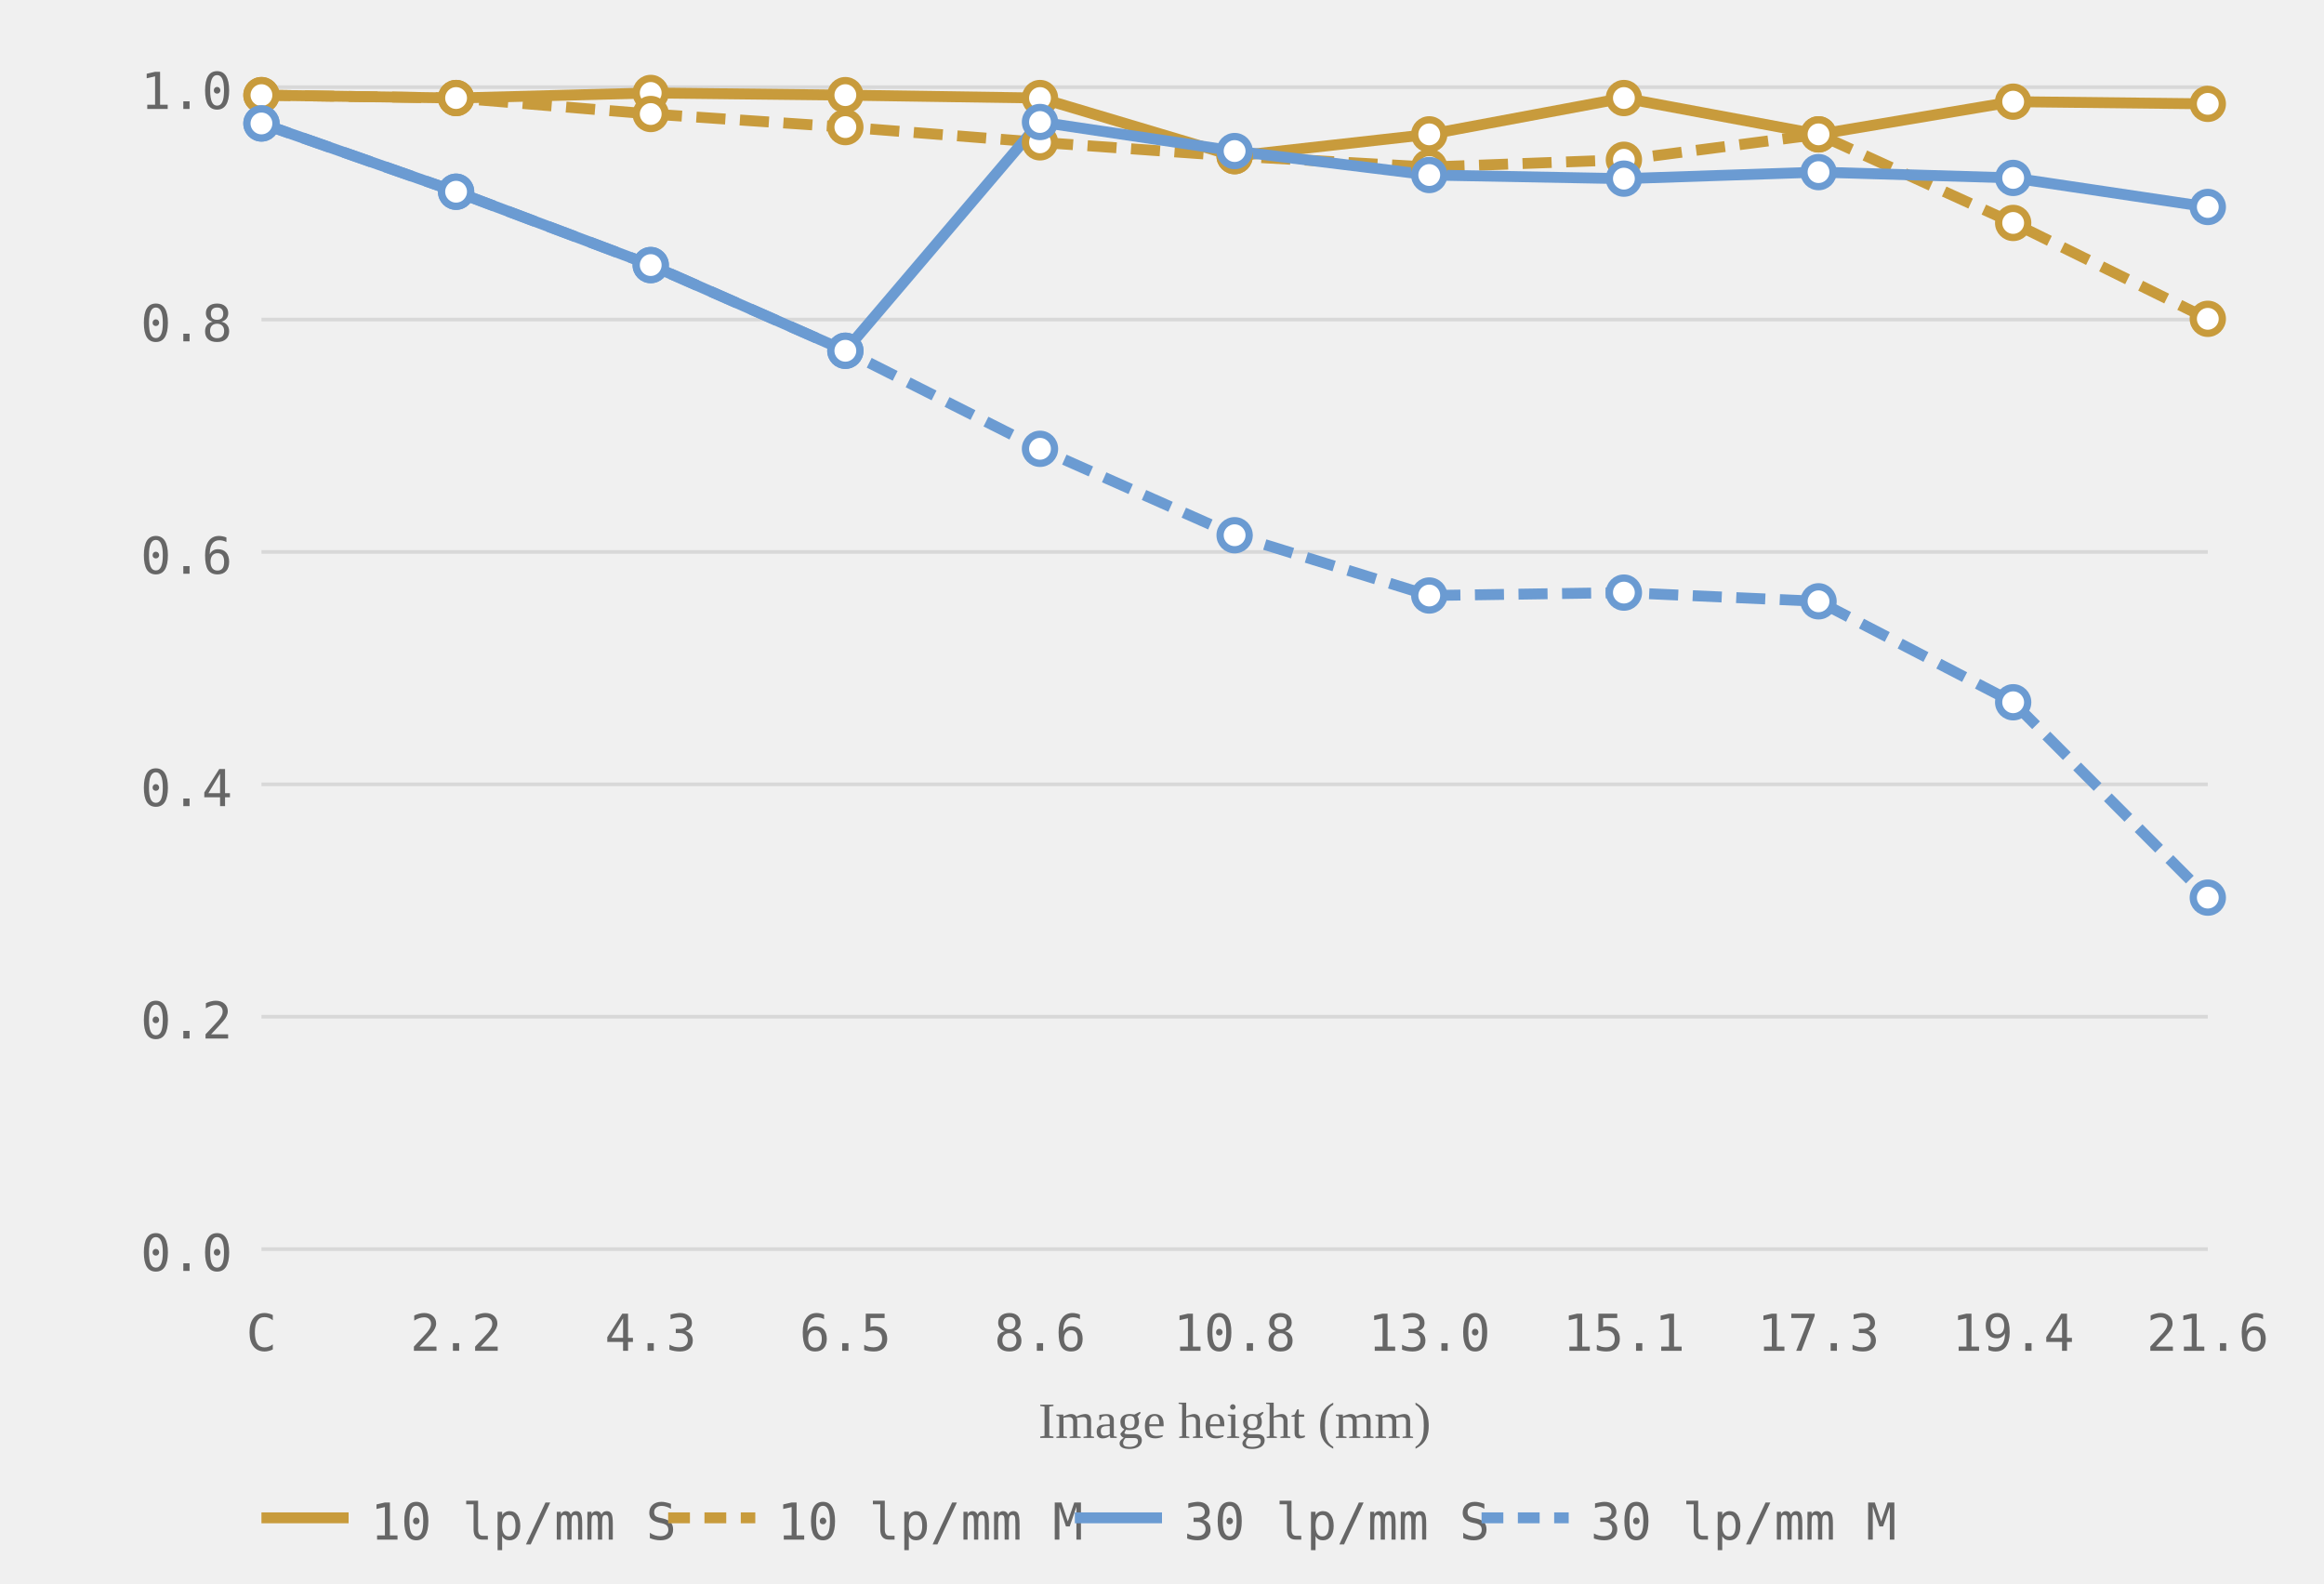
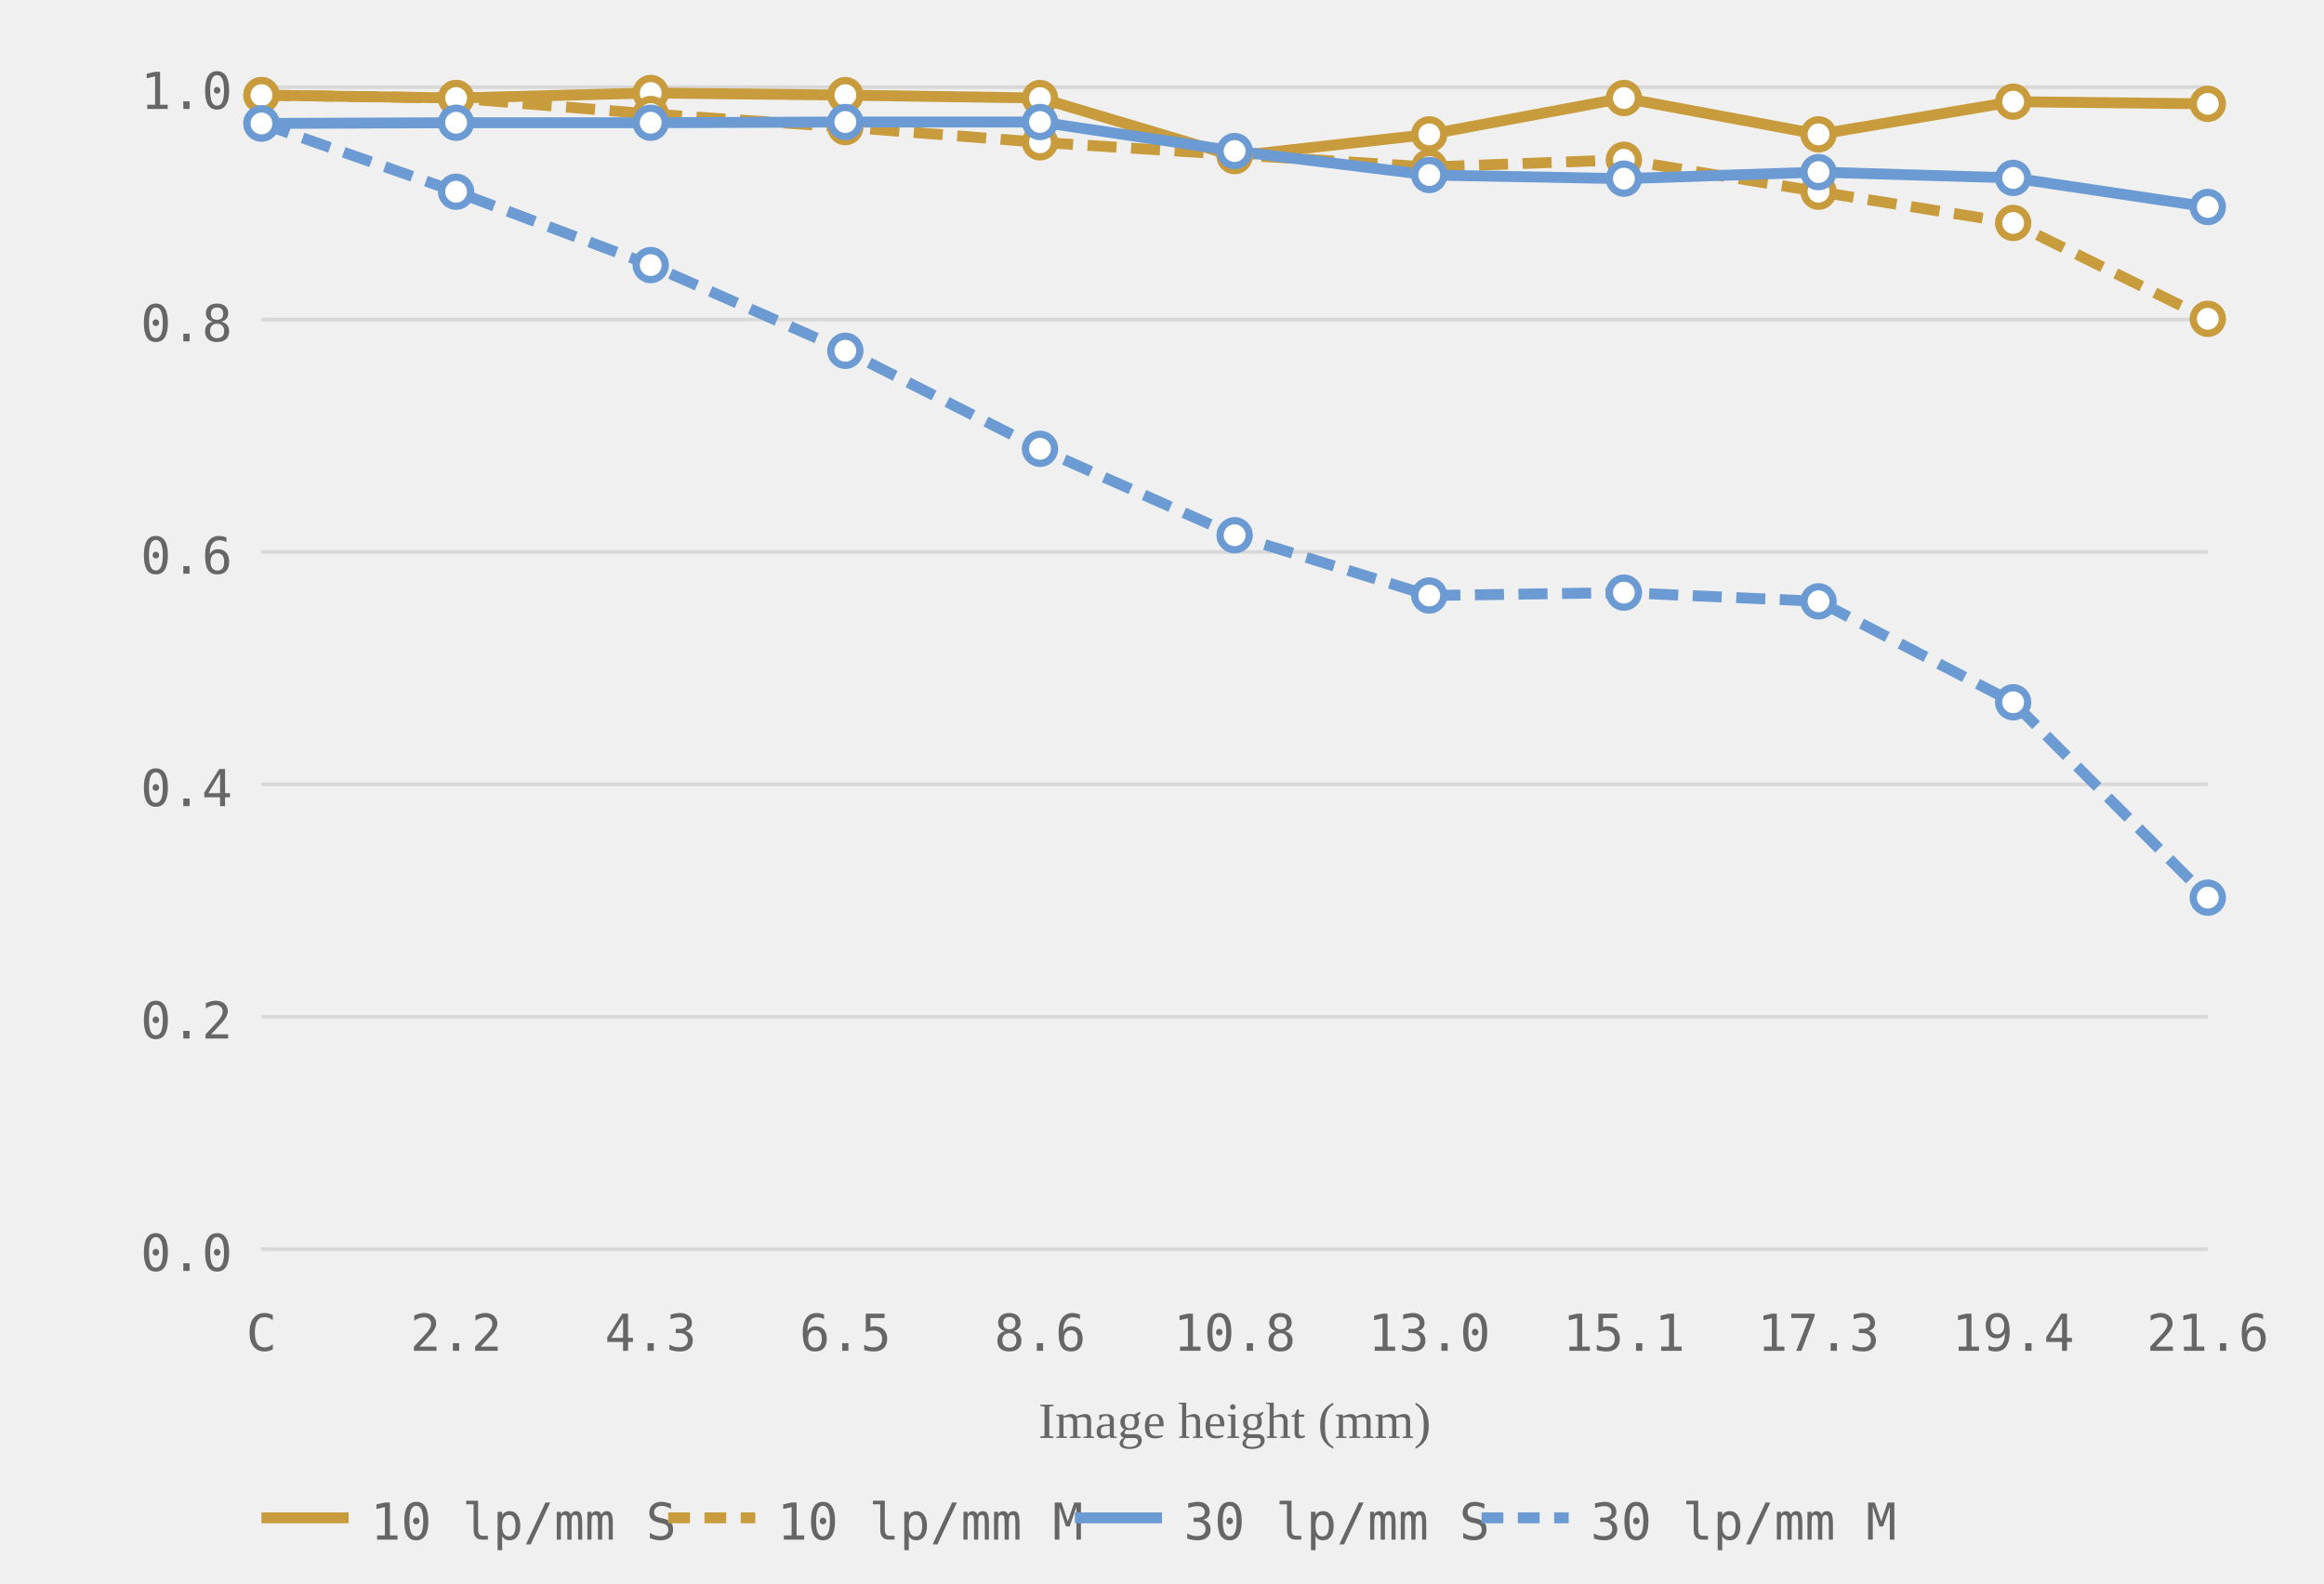
<svg xmlns="http://www.w3.org/2000/svg" viewBox="0 0 320 218" role="img" aria-label="MTF chart, generated from readings">
  <style>.grid-line { stroke: #d8d8d8; stroke-width: 0.5; }.axis-label { font-size: 7px; fill: #666666; font-family: ui-monospace, monospace; }.axis-y { text-anchor: end; }.axis-x { text-anchor: middle; }.axis-title { font-size: 7px; fill: #666666; text-anchor: middle; }.curve { fill: none; stroke-width: 1.5; }.curve-m { stroke-dasharray: 4 2; }.dot { fill: white; stroke-width: 1; }.legend-text { font-size: 7px; fill: #666666; font-family: ui-monospace, monospace; }</style>
  <line class="grid-line" x1="36" y1="172.0" x2="304" y2="172.0" />
  <line class="grid-line" x1="36" y1="140.0" x2="304" y2="140.0" />
  <line class="grid-line" x1="36" y1="108.0" x2="304" y2="108.0" />
  <line class="grid-line" x1="36" y1="76.0" x2="304" y2="76.0" />
  <line class="grid-line" x1="36" y1="44.0" x2="304" y2="44.0" />
  <line class="grid-line" x1="36" y1="12.0" x2="304" y2="12.0" />
  <text class="axis-label axis-y" x="32" y="175.0">0.0</text>
  <text class="axis-label axis-y" x="32" y="143.0">0.2</text>
  <text class="axis-label axis-y" x="32" y="111.0">0.4</text>
  <text class="axis-label axis-y" x="32" y="79.0">0.6</text>
  <text class="axis-label axis-y" x="32" y="47.0">0.8</text>
  <text class="axis-label axis-y" x="32" y="15.0">1.0</text>
  <text class="axis-label axis-x" x="36.0" y="186">C</text>
  <text class="axis-label axis-x" x="62.8" y="186">2.2</text>
  <text class="axis-label axis-x" x="89.6" y="186">4.3</text>
  <text class="axis-label axis-x" x="116.4" y="186">6.5</text>
  <text class="axis-label axis-x" x="143.2" y="186">8.6</text>
  <text class="axis-label axis-x" x="170.0" y="186">10.8</text>
  <text class="axis-label axis-x" x="196.8" y="186">13.0</text>
  <text class="axis-label axis-x" x="223.6" y="186">15.1</text>
  <text class="axis-label axis-x" x="250.4" y="186">17.3</text>
  <text class="axis-label axis-x" x="277.2" y="186">19.4</text>
  <text class="axis-label axis-x" x="304.0" y="186">21.6</text>
  <text class="axis-title" x="170.0" y="198">Image height (mm)</text>
  <polyline class="curve curve-10" style="stroke:#c89b3c" points="36.0,13.1 62.8,13.5 89.6,12.8 116.4,13.1 143.2,13.5 170.0,21.5 196.8,18.5 223.6,13.5 250.4,18.5 277.2,14.0 304.0,14.3" />
-   <polyline class="curve curve-10 curve-m" style="stroke:#c89b3c" points="36.0,13.1 62.8,13.5 89.6,15.7 116.4,17.5 143.2,19.6 170.0,21.5 196.8,23.0 223.6,22.0 250.4,18.5 277.2,30.7 304.0,43.9" stroke-dasharray="4 2" />
-   <polyline class="curve curve-30" style="stroke:#6b9bd2" points="36.0,17.0 62.8,26.4 89.6,36.5 116.4,48.3 143.2,16.8 170.0,20.8 196.8,24.1 223.6,24.6 250.4,23.7 277.2,24.5 304.0,28.5" />
+   <polyline class="curve curve-10 curve-m" style="stroke:#c89b3c" points="36.0,13.1 62.8,13.5 89.6,15.7 116.4,17.5 143.2,19.6 170.0,21.3 196.8,23.0 223.6,22.0 250.4,26.4 277.2,30.7 304.0,43.9" stroke-dasharray="4 2" />
+   <polyline class="curve curve-30" style="stroke:#6b9bd2" points="36.0,17.0 62.8,16.9 89.6,16.9 116.4,16.8 143.2,16.8 170.0,20.8 196.8,24.1 223.6,24.6 250.4,23.7 277.2,24.5 304.0,28.5" />
  <polyline class="curve curve-30 curve-m" style="stroke:#6b9bd2" points="36.0,17.0 62.8,26.4 89.6,36.5 116.4,48.3 143.2,61.8 170.0,73.7 196.8,82.0 223.6,81.6 250.4,82.8 277.2,96.7 304.0,123.6" stroke-dasharray="4 2" />
  <circle class="dot dot-10" style="stroke:#c89b3c" cx="36.0" cy="13.1" r="2" />
  <circle class="dot dot-10" style="stroke:#c89b3c" cx="62.8" cy="13.5" r="2" />
  <circle class="dot dot-10" style="stroke:#c89b3c" cx="89.6" cy="12.8" r="2" />
  <circle class="dot dot-10" style="stroke:#c89b3c" cx="116.4" cy="13.1" r="2" />
  <circle class="dot dot-10" style="stroke:#c89b3c" cx="143.2" cy="13.5" r="2" />
  <circle class="dot dot-10" style="stroke:#c89b3c" cx="170.0" cy="21.5" r="2" />
  <circle class="dot dot-10" style="stroke:#c89b3c" cx="196.8" cy="18.5" r="2" />
  <circle class="dot dot-10" style="stroke:#c89b3c" cx="223.6" cy="13.5" r="2" />
  <circle class="dot dot-10" style="stroke:#c89b3c" cx="250.4" cy="18.5" r="2" />
  <circle class="dot dot-10" style="stroke:#c89b3c" cx="277.2" cy="14.0" r="2" />
  <circle class="dot dot-10" style="stroke:#c89b3c" cx="304.0" cy="14.3" r="2" />
  <circle class="dot dot-10" style="stroke:#c89b3c" cx="36.0" cy="13.1" r="2" />
  <circle class="dot dot-10" style="stroke:#c89b3c" cx="62.8" cy="13.5" r="2" />
  <circle class="dot dot-10" style="stroke:#c89b3c" cx="89.6" cy="15.7" r="2" />
  <circle class="dot dot-10" style="stroke:#c89b3c" cx="116.4" cy="17.5" r="2" />
  <circle class="dot dot-10" style="stroke:#c89b3c" cx="143.2" cy="19.6" r="2" />
-   <circle class="dot dot-10" style="stroke:#c89b3c" cx="170.0" cy="21.5" r="2" />
+   <circle class="dot dot-10" style="stroke:#c89b3c" cx="170.0" cy="21.3" r="2" />
  <circle class="dot dot-10" style="stroke:#c89b3c" cx="196.8" cy="23.0" r="2" />
  <circle class="dot dot-10" style="stroke:#c89b3c" cx="223.6" cy="22.0" r="2" />
-   <circle class="dot dot-10" style="stroke:#c89b3c" cx="250.4" cy="18.5" r="2" />
+   <circle class="dot dot-10" style="stroke:#c89b3c" cx="250.4" cy="26.4" r="2" />
  <circle class="dot dot-10" style="stroke:#c89b3c" cx="277.2" cy="30.7" r="2" />
  <circle class="dot dot-10" style="stroke:#c89b3c" cx="304.0" cy="43.9" r="2" />
  <circle class="dot dot-30" style="stroke:#6b9bd2" cx="36.0" cy="17.0" r="2" />
-   <circle class="dot dot-30" style="stroke:#6b9bd2" cx="62.8" cy="26.4" r="2" />
-   <circle class="dot dot-30" style="stroke:#6b9bd2" cx="89.6" cy="36.5" r="2" />
-   <circle class="dot dot-30" style="stroke:#6b9bd2" cx="116.4" cy="48.3" r="2" />
+   <circle class="dot dot-30" style="stroke:#6b9bd2" cx="62.8" cy="16.9" r="2" />
+   <circle class="dot dot-30" style="stroke:#6b9bd2" cx="89.6" cy="16.9" r="2" />
+   <circle class="dot dot-30" style="stroke:#6b9bd2" cx="116.4" cy="16.8" r="2" />
  <circle class="dot dot-30" style="stroke:#6b9bd2" cx="143.2" cy="16.8" r="2" />
  <circle class="dot dot-30" style="stroke:#6b9bd2" cx="170.0" cy="20.8" r="2" />
  <circle class="dot dot-30" style="stroke:#6b9bd2" cx="196.8" cy="24.1" r="2" />
  <circle class="dot dot-30" style="stroke:#6b9bd2" cx="223.6" cy="24.6" r="2" />
  <circle class="dot dot-30" style="stroke:#6b9bd2" cx="250.4" cy="23.7" r="2" />
  <circle class="dot dot-30" style="stroke:#6b9bd2" cx="277.2" cy="24.5" r="2" />
  <circle class="dot dot-30" style="stroke:#6b9bd2" cx="304.0" cy="28.5" r="2" />
  <circle class="dot dot-30" style="stroke:#6b9bd2" cx="36.0" cy="17.0" r="2" />
  <circle class="dot dot-30" style="stroke:#6b9bd2" cx="62.8" cy="26.4" r="2" />
  <circle class="dot dot-30" style="stroke:#6b9bd2" cx="89.6" cy="36.5" r="2" />
  <circle class="dot dot-30" style="stroke:#6b9bd2" cx="116.4" cy="48.3" r="2" />
  <circle class="dot dot-30" style="stroke:#6b9bd2" cx="143.2" cy="61.8" r="2" />
  <circle class="dot dot-30" style="stroke:#6b9bd2" cx="170.0" cy="73.7" r="2" />
  <circle class="dot dot-30" style="stroke:#6b9bd2" cx="196.8" cy="82.0" r="2" />
  <circle class="dot dot-30" style="stroke:#6b9bd2" cx="223.6" cy="81.6" r="2" />
  <circle class="dot dot-30" style="stroke:#6b9bd2" cx="250.4" cy="82.8" r="2" />
  <circle class="dot dot-30" style="stroke:#6b9bd2" cx="277.2" cy="96.7" r="2" />
  <circle class="dot dot-30" style="stroke:#6b9bd2" cx="304.0" cy="123.6" r="2" />
  <line x1="36" y1="209" x2="48" y2="209" stroke="#c89b3c" stroke-width="1.5" />
  <text class="legend-text" x="51" y="212">10 lp/mm S</text>
  <line x1="92" y1="209" x2="104" y2="209" stroke="#c89b3c" stroke-width="1.5" stroke-dasharray="3 2" />
  <text class="legend-text" x="107" y="212">10 lp/mm M</text>
  <line x1="148" y1="209" x2="160" y2="209" stroke="#6b9bd2" stroke-width="1.5" />
  <text class="legend-text" x="163" y="212">30 lp/mm S</text>
  <line x1="204" y1="209" x2="216" y2="209" stroke="#6b9bd2" stroke-width="1.5" stroke-dasharray="3 2" />
  <text class="legend-text" x="219" y="212">30 lp/mm M</text>
</svg>
